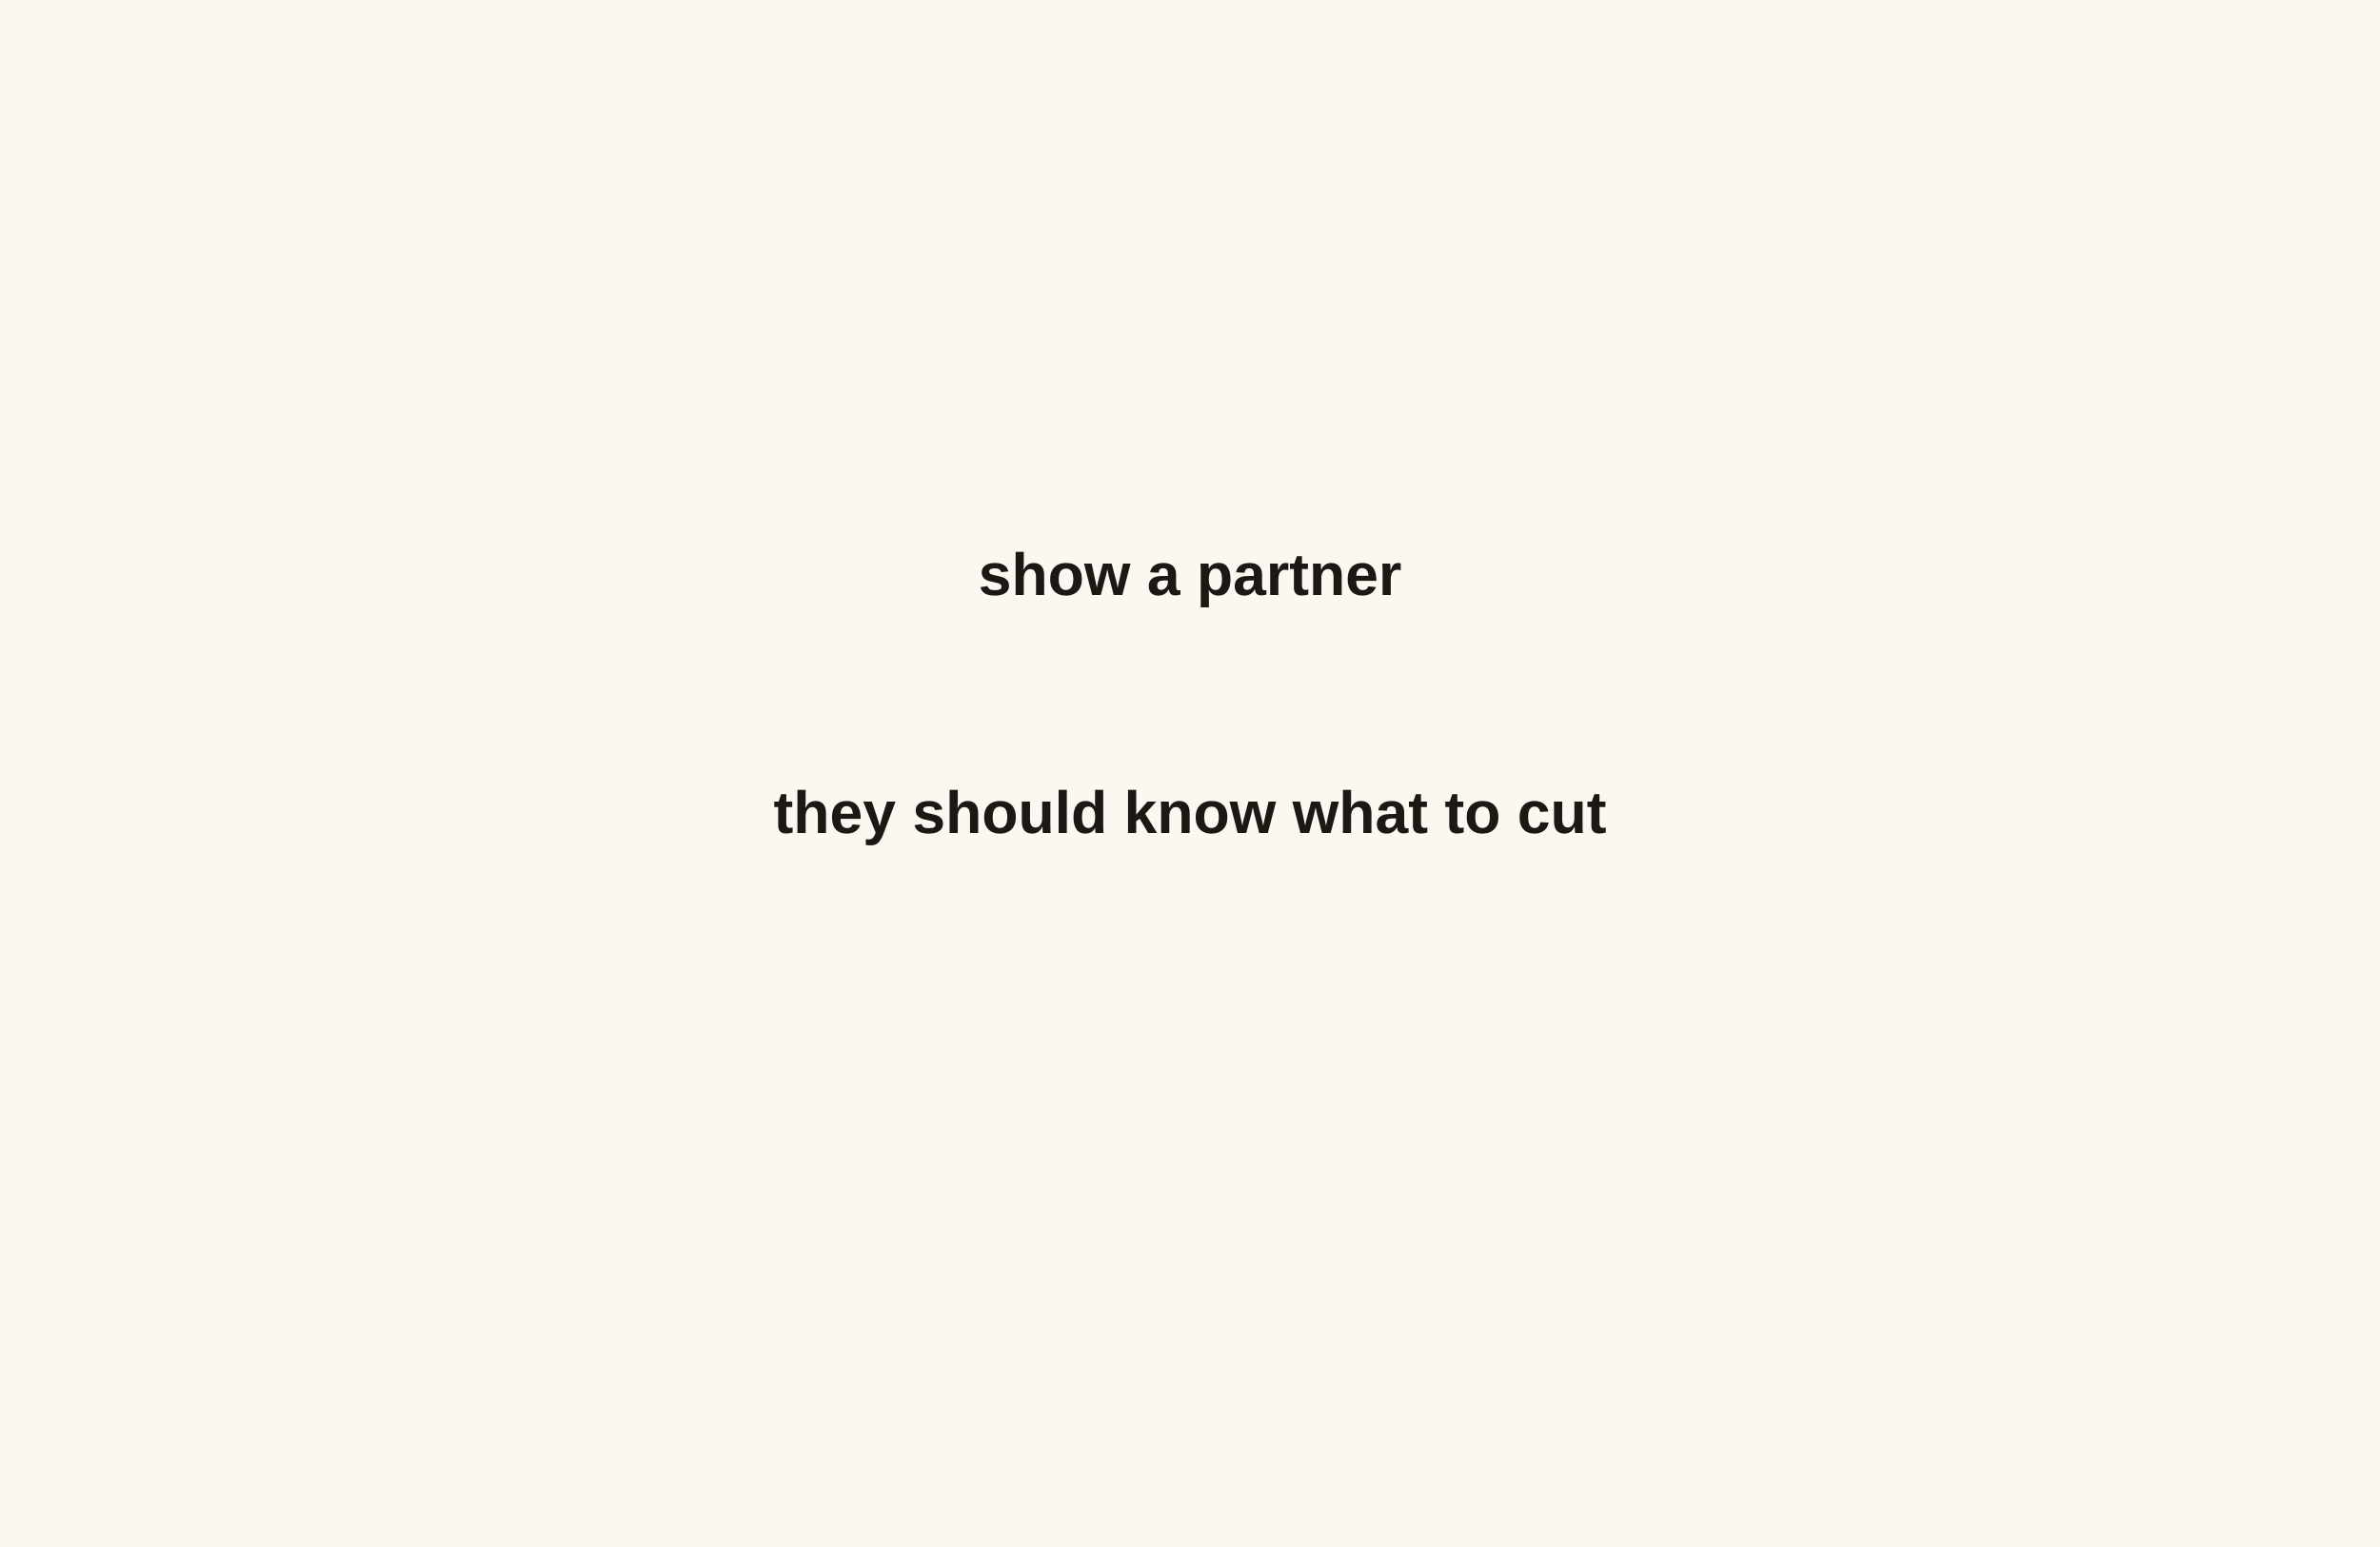
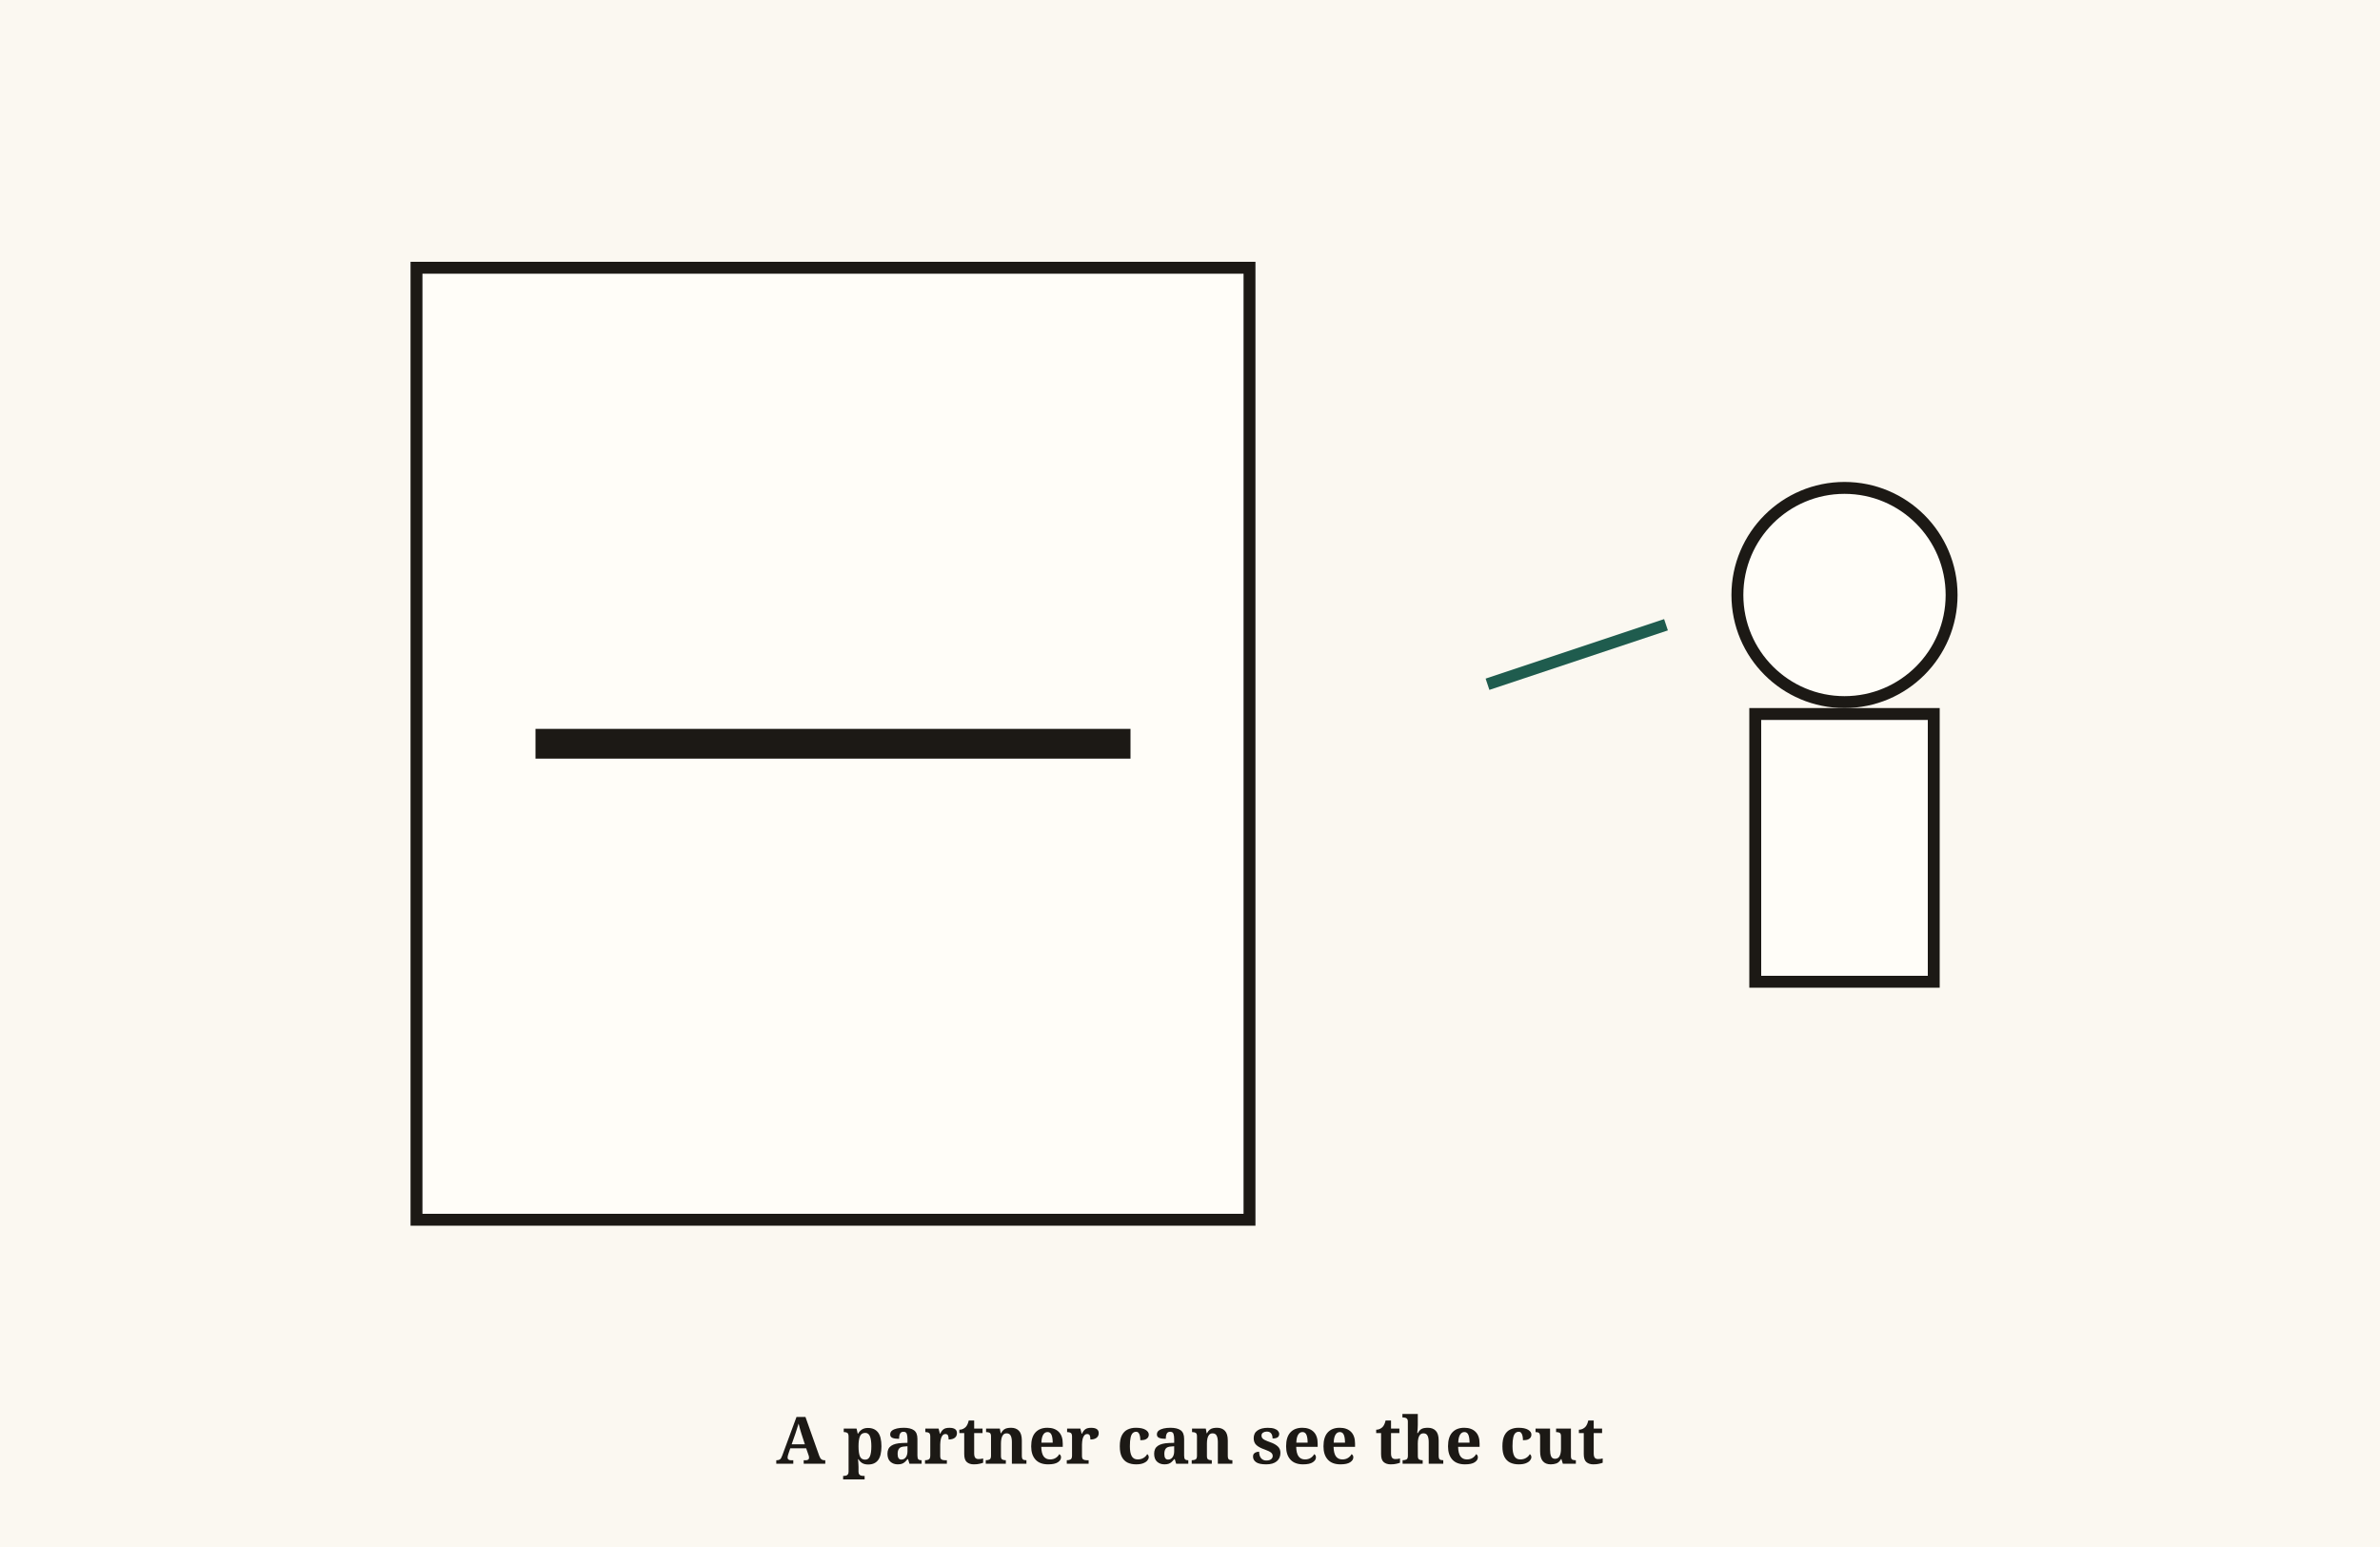
<svg xmlns="http://www.w3.org/2000/svg" width="800" height="520" viewBox="0 0 800 520" role="img">
  <rect width="800" height="520" fill="#fbf8f1" />
-   <defs>
-     <marker id="arr" viewBox="0 0 10 10" refX="9" refY="5" markerWidth="9" markerHeight="9" orient="auto">
-       <path d="M 0 0 L 10 5 L 0 10 z" fill="#1f5c4e" />
-     </marker>
-   </defs>
-   <text x="400" y="200" text-anchor="middle" font-size="20" font-family="Arial, Helvetica, sans-serif" font-weight="700" fill="#1c1915">show a partner</text>
-   <text x="400" y="280" text-anchor="middle" font-size="20" font-family="Arial, Helvetica, sans-serif" font-weight="700" fill="#1c1915">they should know what to cut</text>
+   <rect x="140" y="90" width="280" height="320" fill="#fffdf8" stroke="#1c1915" stroke-width="4" />
+   <line x1="180" y1="250" x2="380" y2="250" stroke="#1c1915" stroke-width="10" />
+   <circle cx="620" cy="200" r="36" fill="#fffdf8" stroke="#1c1915" stroke-width="4" />
+   <rect x="590" y="240" width="60" height="90" fill="#fffdf8" stroke="#1c1915" stroke-width="4" />
+   <line x1="560" y1="210" x2="500" y2="230" stroke="#1f5c4e" stroke-width="4" />
+   <text x="400" y="492" text-anchor="middle" font-size="22" font-family="Georgia, serif" font-weight="700" fill="#1c1915">A partner can see the cut</text>
</svg>
